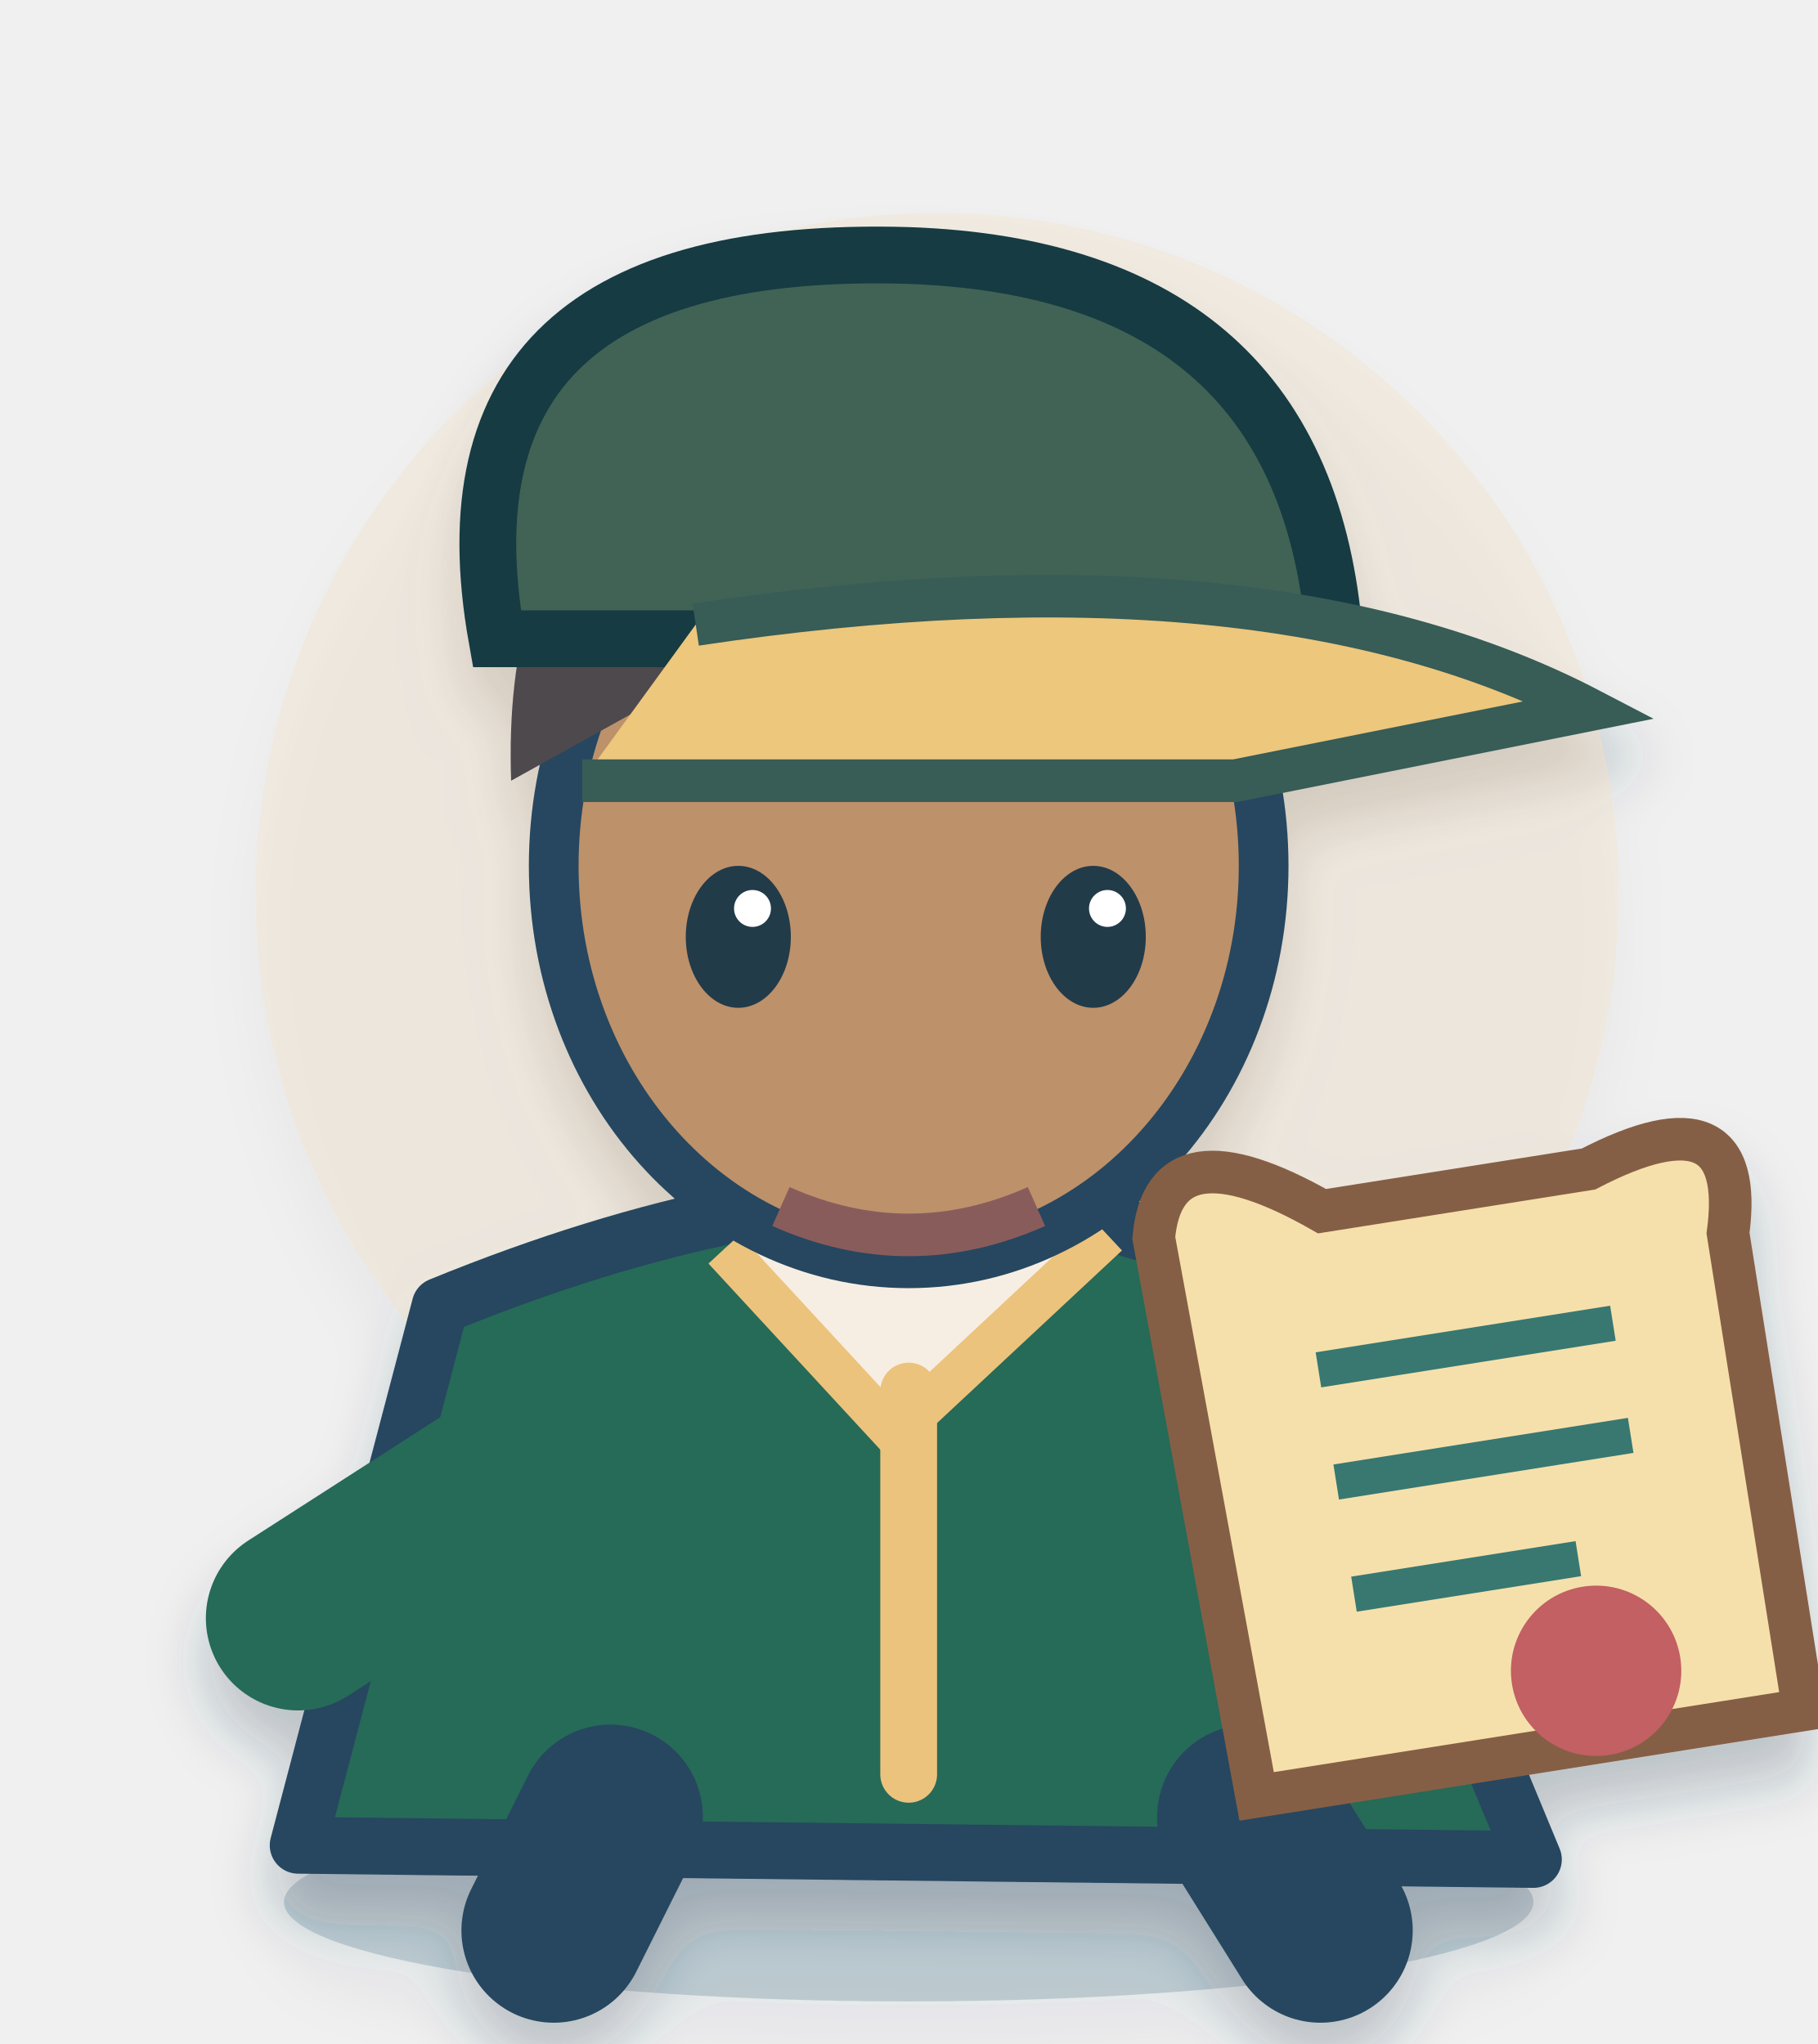
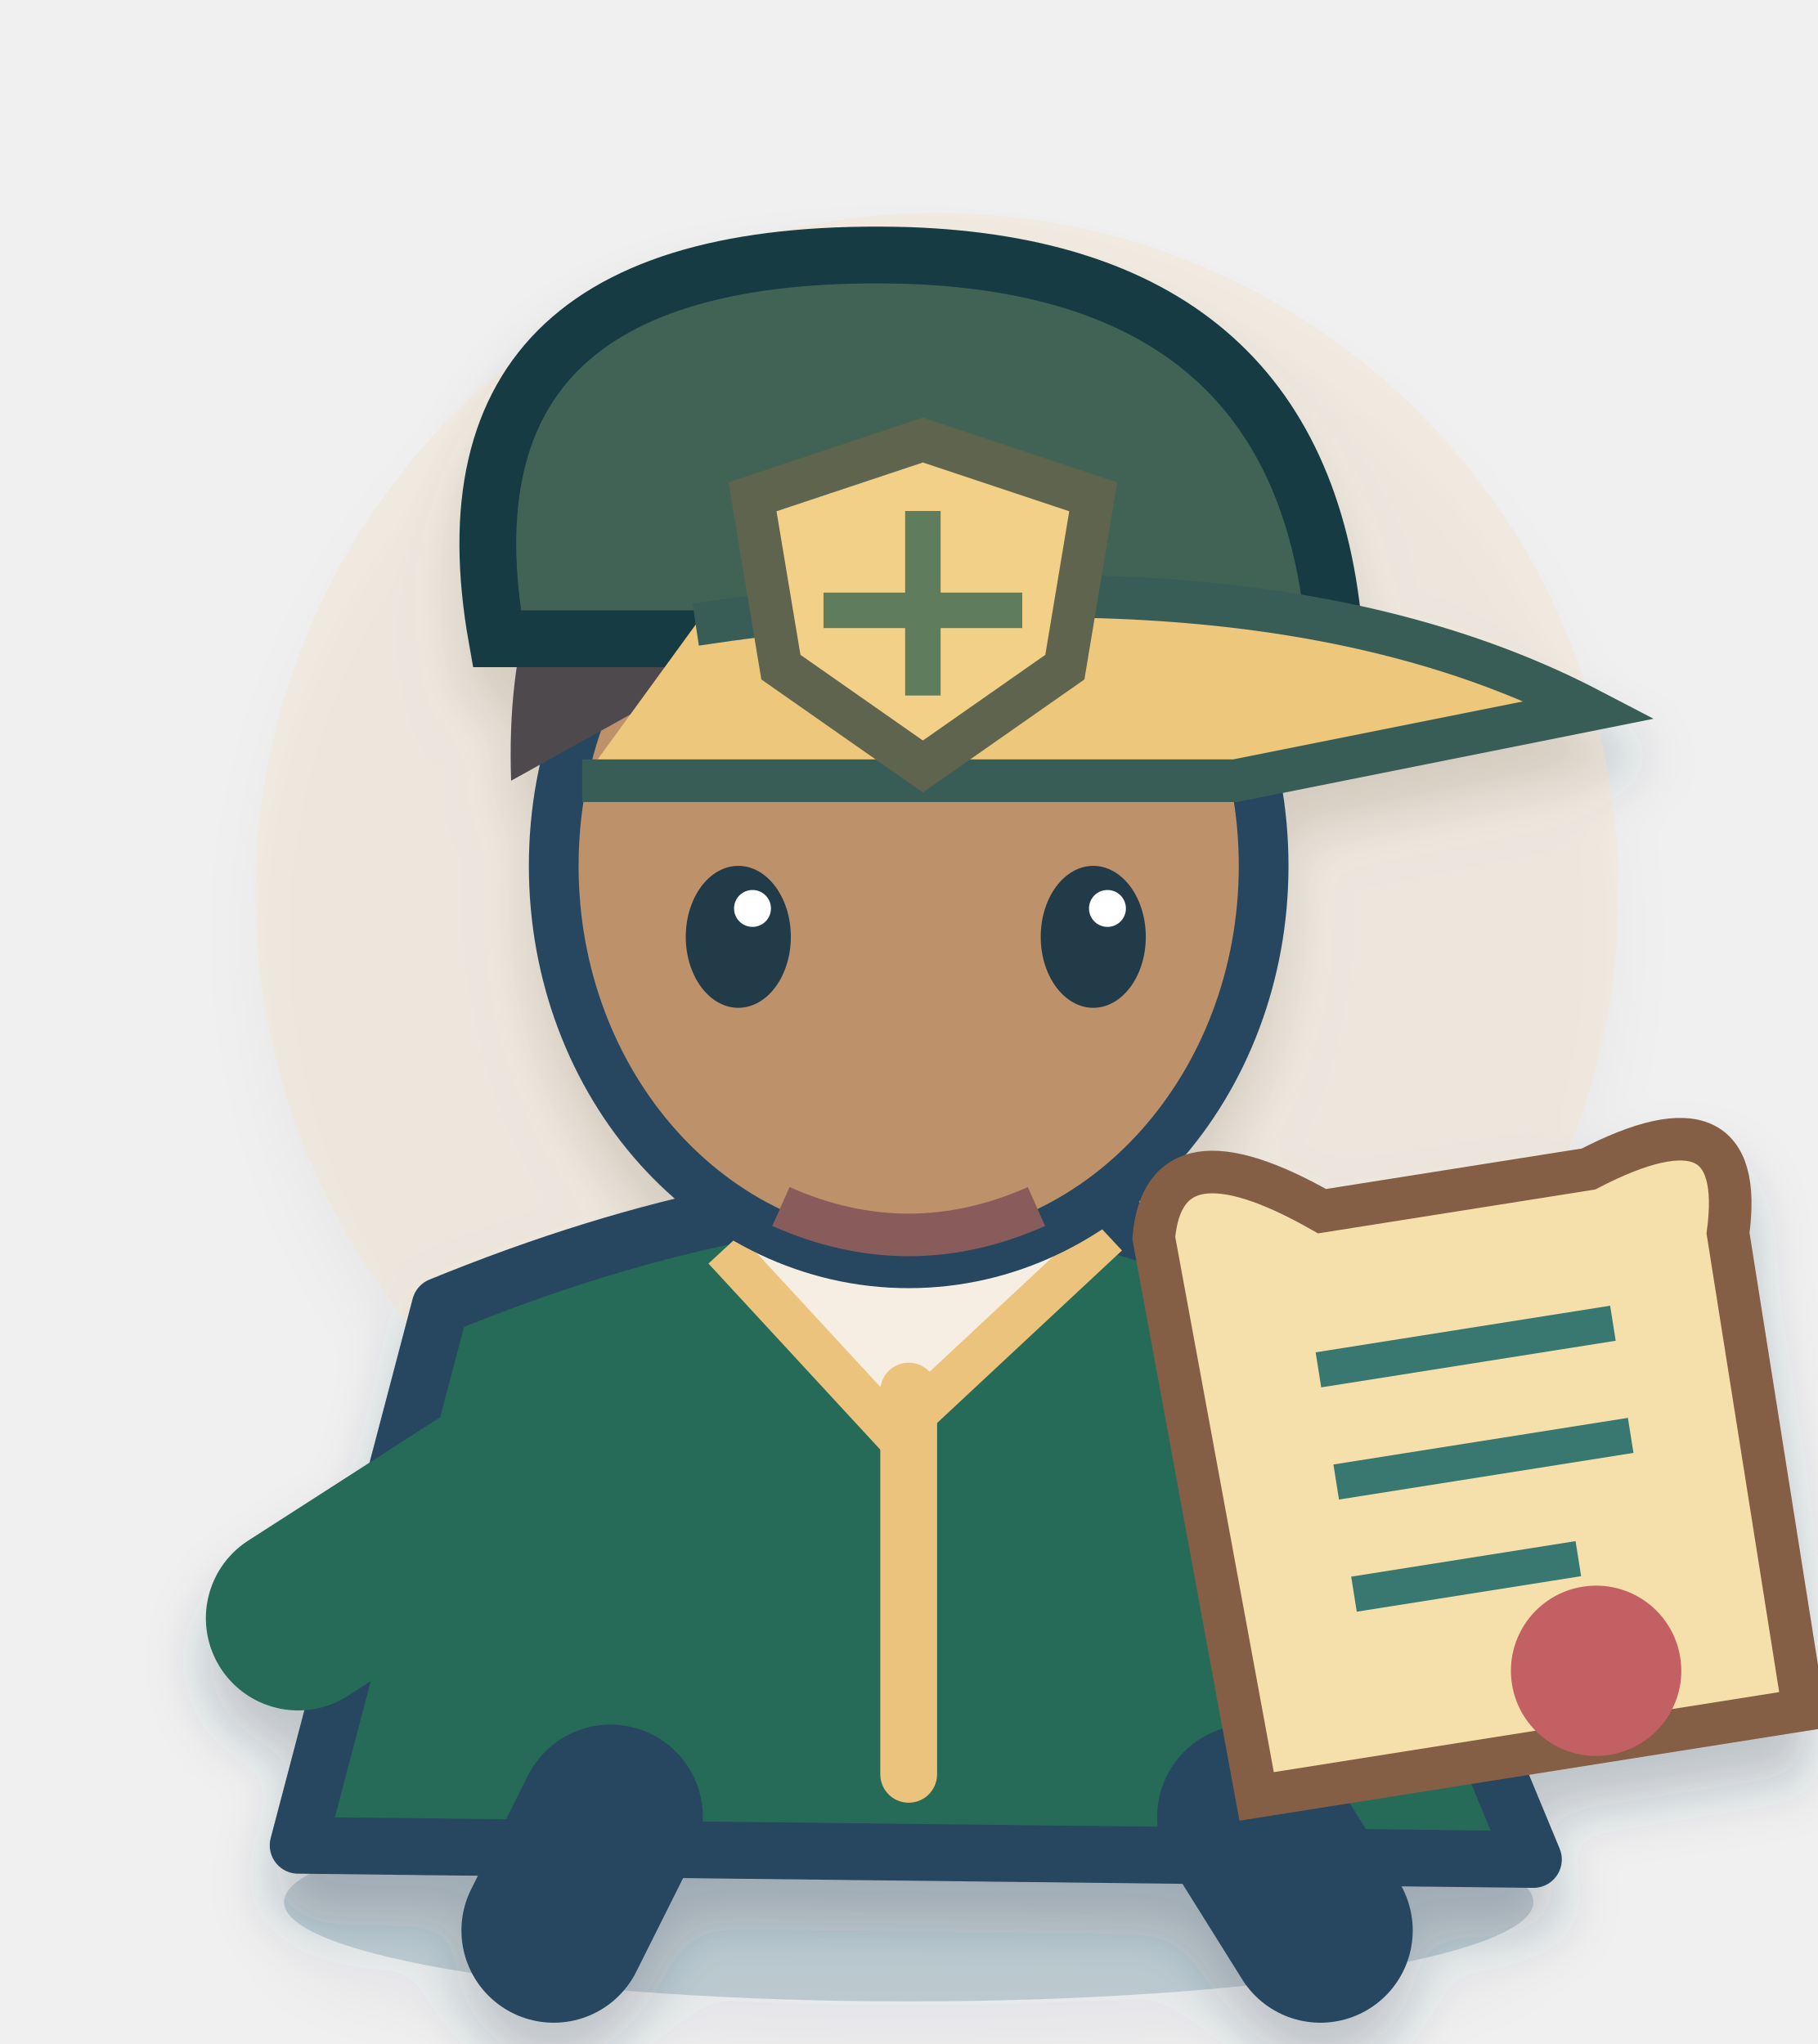
<svg xmlns="http://www.w3.org/2000/svg" viewBox="0 0 128 144" role="img" aria-labelledby="title-executor">
  <defs>
    <filter id="shadow" x="-25%" y="-25%" width="150%" height="150%">
      <feDropShadow dx="0" dy="3" stdDeviation="2" flood-color="#163950" flood-opacity=".25" />
    </filter>
  </defs>
  <g filter="url(#shadow)">
    <ellipse cx="64" cy="134" rx="44" ry="7" fill="#0d3e58" opacity=".18" />
    <circle cx="66" cy="63" r="48" fill="#ecc37c" opacity=".13" />
    <path d="M21 130L31 92Q53 83 71 84L91 90 108 131Z" fill="#286a58" stroke="#26465f" stroke-width="4" stroke-linejoin="round" />
    <path d="M35 105L21 114M96 104L110 91" stroke="#286a58" stroke-width="13" stroke-linecap="round" />
    <path d="M43 128L39 136M88 128L93 136" stroke="#26465f" stroke-width="13" stroke-linecap="round" />
    <path d="M51 88L63 101 78 87" fill="#f7eee3" stroke="#ecc37c" stroke-width="3" />
    <path d="M64 98V125" stroke="#ecc37c" stroke-width="4" stroke-linecap="round" />
    <ellipse cx="64" cy="61" rx="25" ry="28" fill="#bd916b" stroke="#26465f" stroke-width="3.5" />
    <path d="M36 55Q35 26 65 27Q89 27 91 55L81 46 70 42 54 45Z" fill="#4d484e" />
    <ellipse cx="52" cy="66" rx="3.7" ry="5" fill="#223a4a" />
    <ellipse cx="77" cy="66" rx="3.7" ry="5" fill="#223a4a" />
    <circle cx="53" cy="64" r="1.3" fill="#fff" />
    <circle cx="78" cy="64" r="1.3" fill="#fff" />
    <path d="M55 85Q64 89 73 85" fill="none" stroke="#895b5c" stroke-width="3" />
    <path d="M35 45Q30 17 64 18Q92 19 94 45Z" fill="#416454" stroke="#173a43" stroke-width="4" />
    <path d="M49 44Q89 38 112 50L87 55H41" fill="#ecc77b" stroke="#395c56" stroke-width="3" />
    <g transform="translate(103 103) rotate(-9)">
      <path d="M-19-19Q-17-27 -7-19H12Q24-23 21-13V21H-18Z" fill="#f5e0ab" stroke="#855e44" stroke-width="3" />
      <path d="M-9-8H12M-9 0H12M-9 8H7" stroke="#397871" stroke-width="2.5" />
      <circle cx="7" cy="16" r="6" fill="#c26063" />
    </g>
  </g>
+   <g aria-label="Золотий знак державного виконавця">
+     <path d="M65 31L77 35 75 47 65 54 55 47 53 35Z" fill="#f3d087" stroke="#5e644e" stroke-width="3" />
+     <path d="M58 43H72M65 36V49" stroke="#5f7c5d" stroke-width="2.5" />
+   </g>
</svg>
